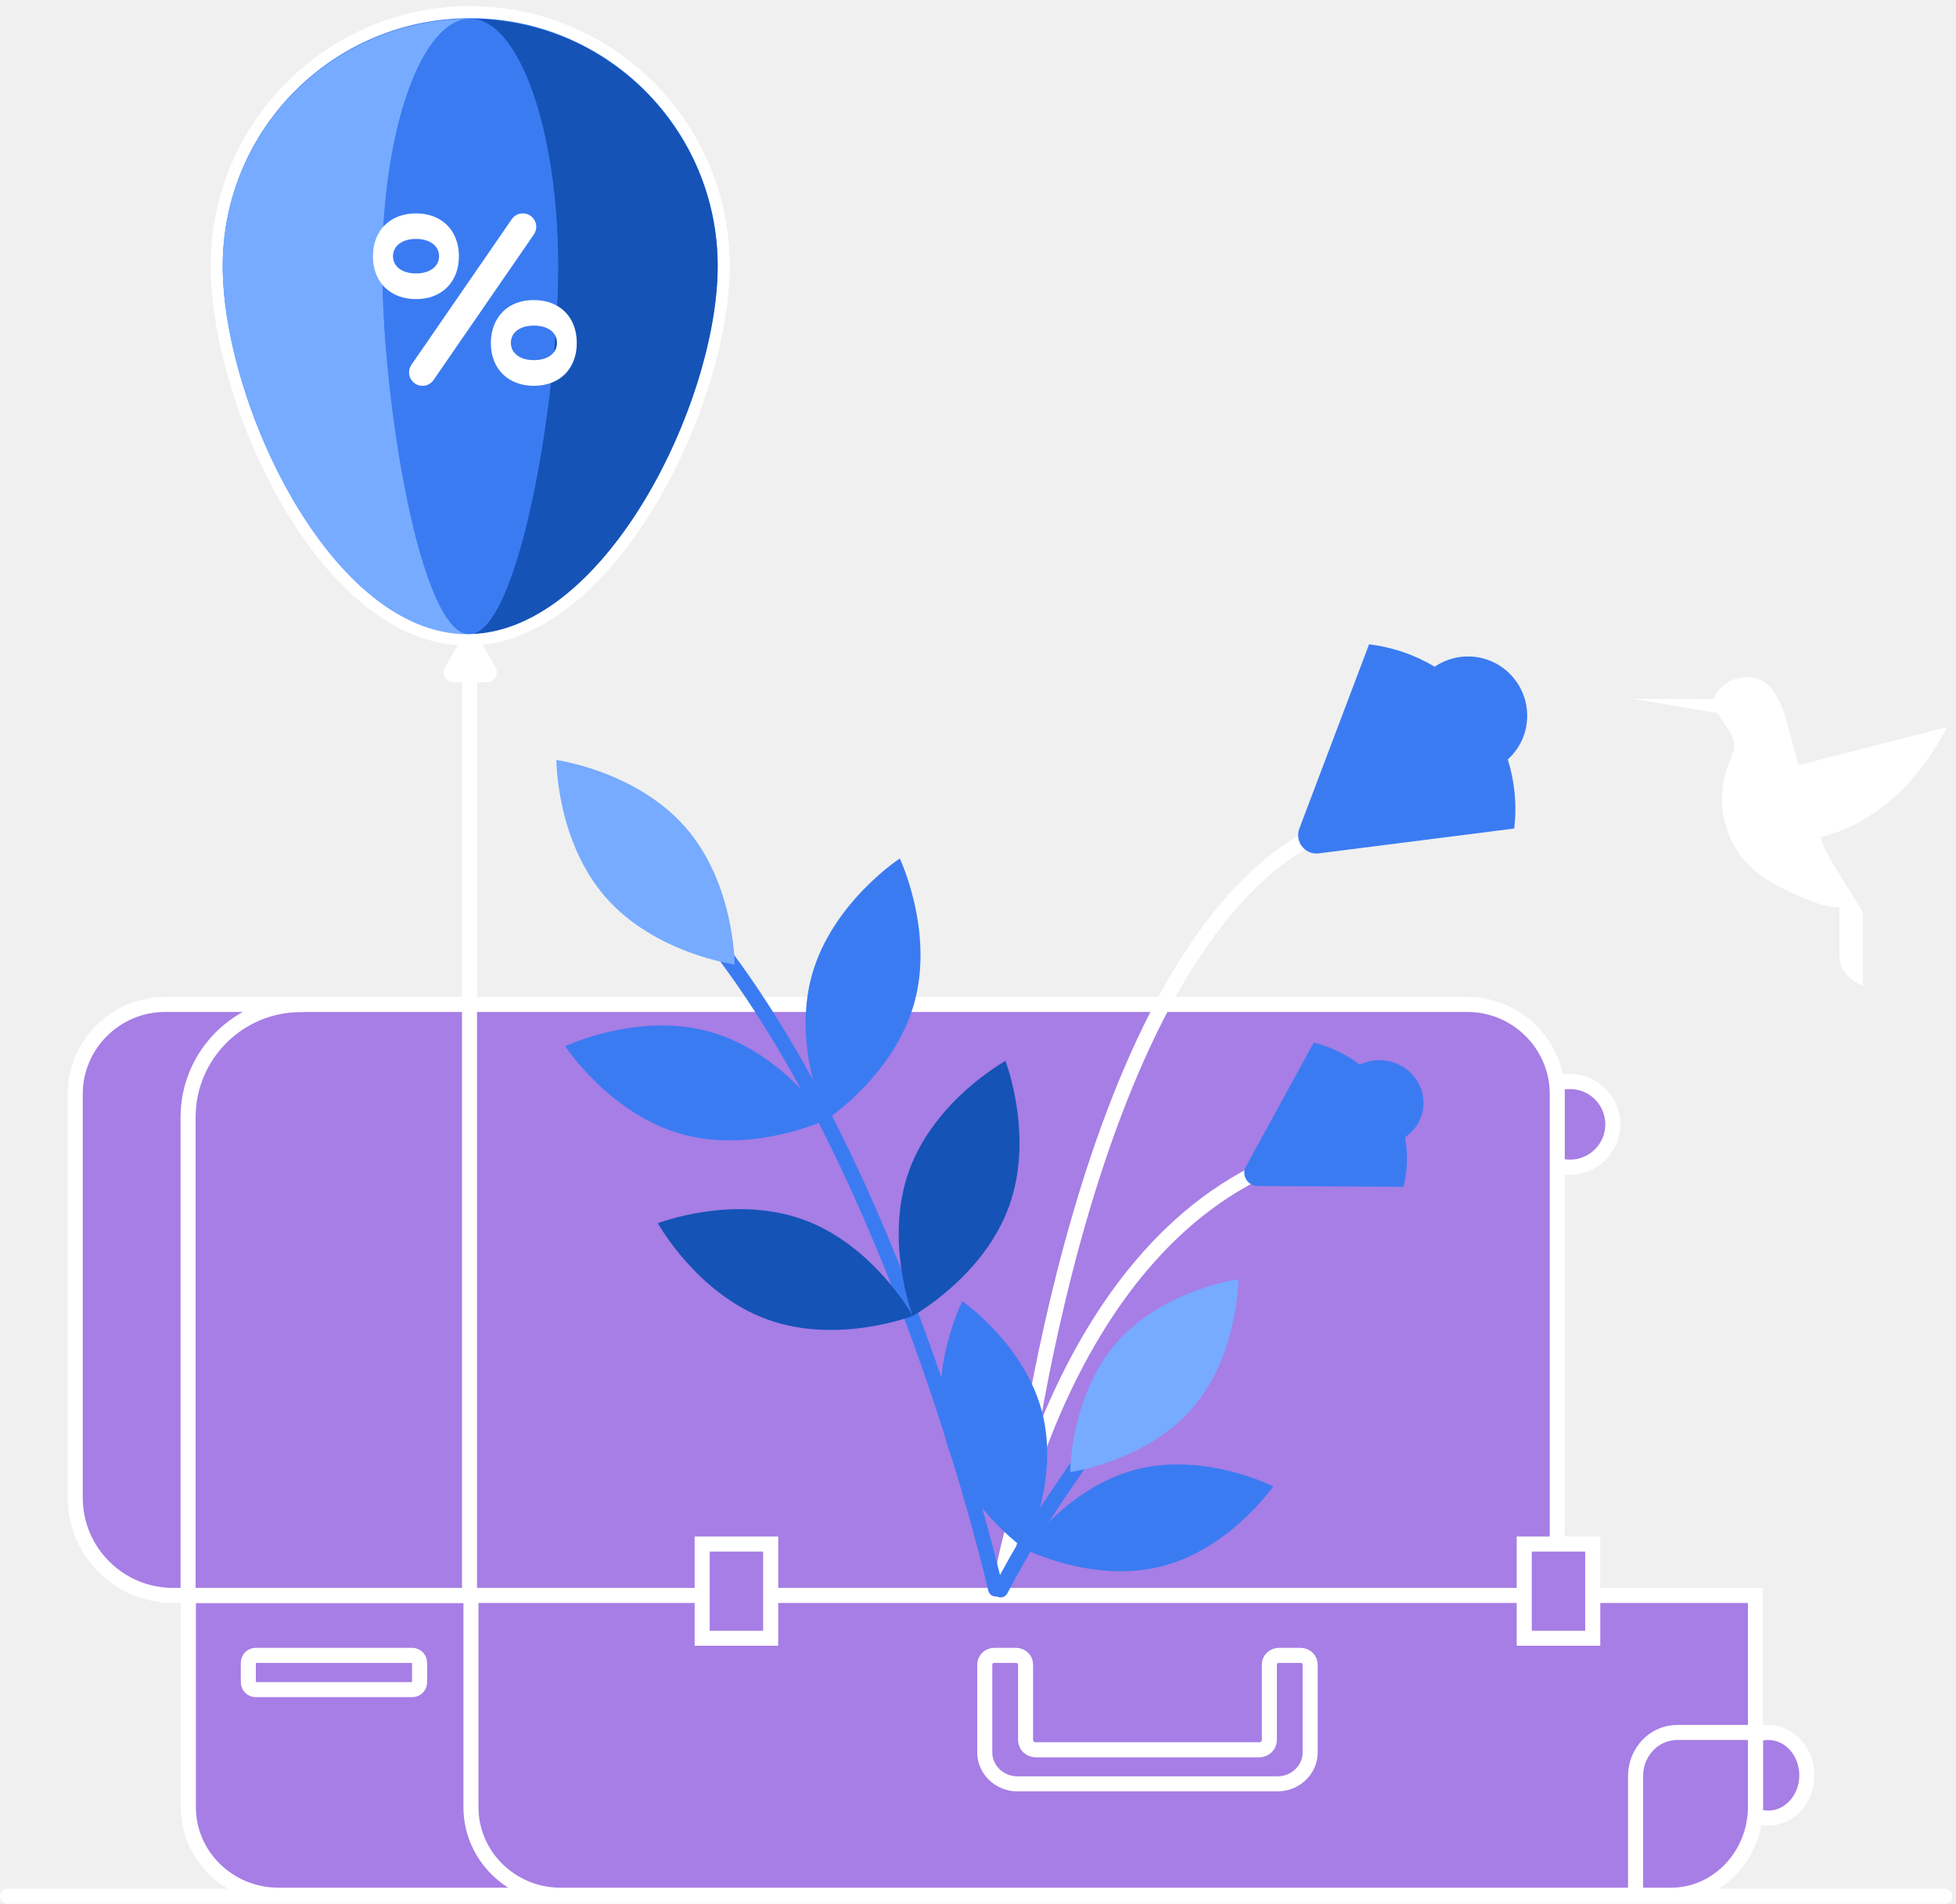
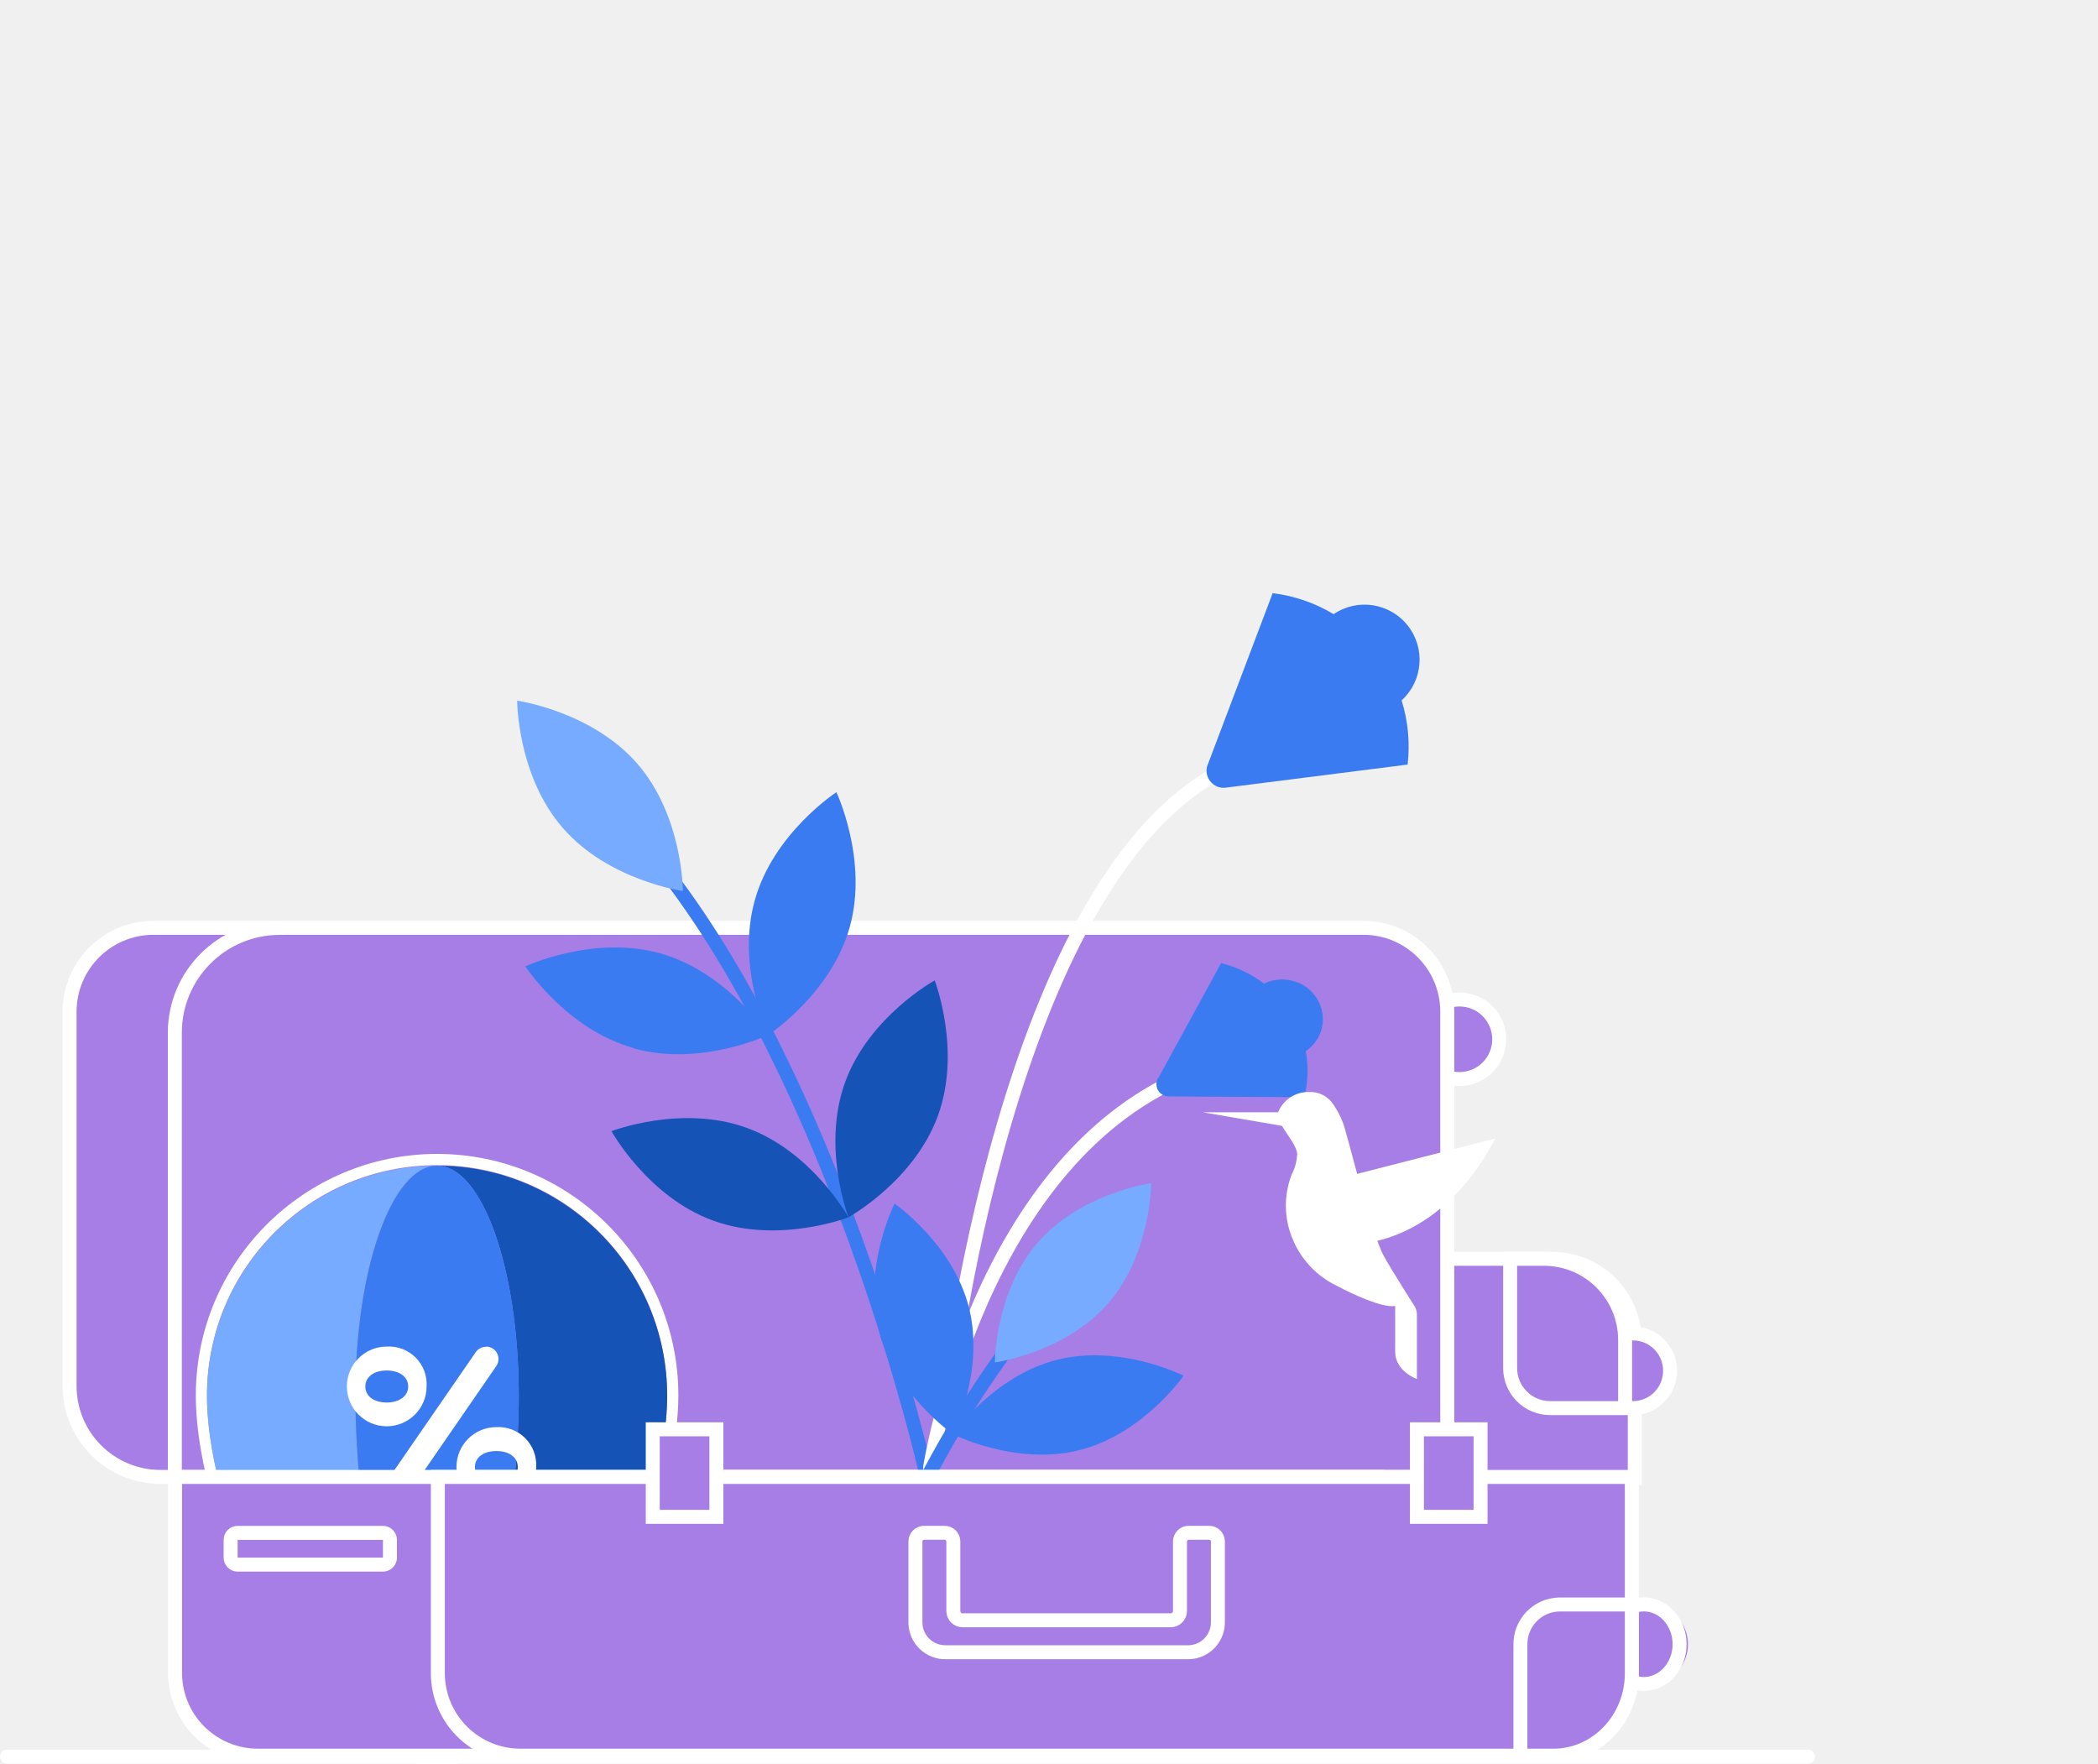
- <svg xmlns="http://www.w3.org/2000/svg" width="260" height="253" fill="none">
-   <path stroke="#fff" stroke-width="2" stroke-linecap="round" stroke-linejoin="round" d="M1 252h257.521" />
-   <path d="M208.691 155.111c3.143 0 5.691-2.548 5.691-5.692 0-3.143-2.548-5.691-5.691-5.691S203 146.276 203 149.419c0 3.144 2.548 5.692 5.691 5.692zM235.048 241.617c2.829 0 5.123-2.548 5.123-5.691s-2.294-5.691-5.123-5.691c-2.828 0-5.122 2.548-5.122 5.691s2.294 5.691 5.122 5.691zM184.975 251.862H36.99c-6.571 0-11.949-5.253-11.949-11.67v-28.169H196.917v28.169c0 6.424-5.371 11.67-11.942 11.67z" fill="#A67EE5" stroke="#fff" stroke-width="2" stroke-miterlimit="10" />
-   <path d="M221.478 251.862H74.474c-6.527 0-11.87-5.253-11.87-11.67v-28.169H233.341v28.169c0 6.424-5.336 11.67-11.863 11.67zM195.058 133.484H21.949C15.378 133.484 10 138.839 10 145.381v53.642c0 7.18 5.82 13 13 13h184v-66.642c0-6.542-5.371-11.897-11.942-11.897z" fill="#A67EE5" stroke="#fff" stroke-width="2" stroke-miterlimit="10" />
-   <path d="M169.801 237.065H135.25c-2.389 0-4.351-1.872-4.351-4.165v-11.691c0-.674.568-1.218 1.272-1.218h2.88c.703 0 1.272.544 1.272 1.218v10.037c0 .708.604 1.293 1.351 1.293h29.703c.739 0 1.351-.578 1.351-1.293v-10.037c0-.674.568-1.218 1.272-1.218h2.88c.703 0 1.272.544 1.272 1.218V232.9c0 2.286-1.955 4.165-4.351 4.165zM102.442 205.194h-9.106v12.52h9.106v-12.52zM211.714 205.194h-9.106v12.52h9.106v-12.52zM233.341 240.109v-9.874h-10.404c-3.055 0-5.531 2.598-5.531 5.803v15.824h4.732c6.164 0 11.203-5.286 11.203-11.753zM54.805 224.544H33.978c-.536 0-.969-.441-.969-.986v-2.581c0-.546.433-.986.969-.986h20.827c.536 0 .969.44.969.986v2.581c0 .545-.433.986-.969.986z" fill="#A67EE5" stroke="#fff" stroke-width="2" stroke-miterlimit="10" />
-   <path d="M135.486 200.8s8.302-74.587 39.714-90.018" stroke="#fff" stroke-width="2" stroke-miterlimit="10" stroke-linecap="round" stroke-linejoin="round" />
-   <path d="M172.715 110.116l9.266-24.486c3.193.377 6.131 1.424 8.718 2.972 1.515-1.023 3.389-1.539 5.346-1.31 4.322.507 7.408 4.429 6.9 8.751-.229 1.957-1.17 3.659-2.521 4.887.901 2.882 1.228 5.985.851 9.178l-25.965 3.299c-1.826.245-3.25-1.564-2.595-3.291z" fill="#3B7BF2" />
-   <path d="M133 210.633s6.89-44.681 37.946-56.528" stroke="#fff" stroke-width="2" stroke-miterlimit="10" stroke-linecap="round" stroke-linejoin="round" />
-   <path d="M165.608 155.036l9.016-16.475c2.3.567 4.368 1.583 6.122 2.926 1.2-.589 2.621-.774 4.039-.424 3.126.768 5.031 3.832 4.264 6.849-.349 1.37-1.187 2.485-2.291 3.23.398 2.12.359 4.36-.207 6.58l-19.339-.108c-1.364.001-2.241-1.413-1.604-2.578z" fill="#3B7BF2" />
-   <path d="M62.409 89.713V212.023" stroke="#fff" stroke-width="2" stroke-miterlimit="10" stroke-linecap="round" />
-   <path d="M233.961 106.796c0-2.323 1.621-4.267 3.798-4.766v-.005l21.067-5.404c-7.78 14.841-19.176 15.075-19.97 15.075h-.042c-2.686-.028-4.853-2.21-4.853-4.9z" fill="#fff" />
-   <path d="M217 92.858l10.76.048c.042-.133 1.026-2.823 4.415-2.904 1.473-.033 2.661.575 3.478 1.758.552.798 1.003 1.687 1.364 2.585.632 1.573 4.045 15.802 5.889 19.157 1.102 2.01 4.391 7.162 4.391 7.162.204.347.314.742.314 1.145v9.168s-3.109-1.079-3.109-3.911v-6.53c-1.915.271-6.045-1.649-8.331-2.88-3.15-1.697-5.113-3.702-6.363-6.763-1.231-3.027-1.231-6.088-.109-9.158.347-.946.855-1.834.793-2.913-.066-1.141-1.387-2.719-2.181-4.054L217 92.858z" fill="#fff" />
-   <path d="M25 212v-63.511c0-8.284 6.716-14.989 15-14.989h.5" stroke="#fff" stroke-width="2" />
-   <path d="M96.53 127.163c24.098 32.446 35.81 83.999 35.81 83.999" stroke="#3B7BF2" stroke-width="2" stroke-miterlimit="10" stroke-linecap="round" stroke-linejoin="round" />
-   <path d="M80.485 119.221c6.544 7.506 17.168 8.953 17.168 8.953s.014-10.722-6.53-18.221c-6.544-7.5-17.168-8.953-17.168-8.953s-.014 10.722 6.53 18.221z" fill="#76ABFF" />
-   <path d="M107.933 129.536c-2.697 9.584 1.91 19.267 1.91 19.267s8.973-5.863 11.67-15.447c2.696-9.585-1.91-19.268-1.91-19.268s-8.974 5.863-11.67 15.448z" fill="#3B7BF2" />
-   <path d="M90.582 150.706c9.585 2.696 19.261-1.91 19.261-1.91s-5.864-8.974-15.448-11.67c-9.585-2.696-19.267 1.91-19.267 1.91s5.87 8.981 15.455 11.67z" fill="#3B7BF2" />
-   <path d="M120.86 155.523c-3.406 9.36.47 19.351.47 19.351s9.388-5.175 12.786-14.534c3.406-9.36-.47-19.352-.47-19.352s-9.388 5.182-12.786 14.535zM101.979 175.345c9.359 3.405 19.351-.471 19.351-.471s-5.175-9.388-14.535-12.786c-9.36-3.398-19.351.47-19.351.47s5.175 9.388 14.535 12.787z" fill="#1553B7" />
-   <path d="M61.336 84.874l-2.182 3.787c-.513.899.128 2.014 1.163 2.014H64.69c1.035 0 1.685-1.123 1.163-2.014l-2.182-3.787c-.529-.891-1.821-.891-2.335 0z" fill="#fff" />
-   <path d="M62.147 85.01c-8.481 0-16.921-6.403-23.773-18.028-5.817-9.869-9.572-22.297-9.572-31.668 0-18.582 15.116-33.698 33.698-33.698 18.582 0 33.698 15.116 33.698 33.698 0 19.168-15.589 49.696-34.051 49.696z" fill="#3B7BF2" />
-   <path d="M62.5 2.419c18.165 0 32.895 14.731 32.895 32.895 0 18.165-15.084 48.894-33.248 48.894-18.165 0-32.542-30.729-32.542-48.894 0-18.165 14.731-32.895 32.895-32.895zm0-1.605C43.477.814 28 16.291 28 35.314c0 9.508 3.803 22.096 9.676 32.069 7.004 11.882 15.685 18.421 24.463 18.421 8.793 0 17.603-6.539 24.808-18.405C93.053 57.354 97 44.757 97 35.314 97 16.291 81.523.814 62.5.814z" fill="#fff" />
-   <path d="M50.818 35.394c0-18.165 5.231-32.895 11.682-32.895-18.165 0-32.895 14.731-32.895 32.895 0 18.165 14.378 48.894 32.542 48.894.056 0 .112-.008.168-.008-6.427-.193-11.497-30.769-11.497-48.886z" fill="#76ABFF" />
-   <path d="M95.395 35.394c0-18.165-14.731-32.895-32.895-32.895 6.451 0 11.682 14.731 11.682 32.895 0 18.052-5.287 48.477-11.682 48.87 18.004-.393 32.895-30.817 32.895-48.87z" fill="#1553B7" />
-   <path d="M62.372 84.288c.04 0 .081-.016.129-.016-.064 0-.121.008-.185.008.016 0 .04.008.056.008z" fill="#3B7BF2" />
-   <path d="M74.182 35.394c0-18.165-5.231-32.895-11.682-32.895S50.818 17.23 50.818 35.394c0 18.108 5.071 48.693 11.497 48.886.064 0 .12-.008.184-.008 6.395-.401 11.682-30.825 11.682-48.878z" fill="#3B7BF2" />
-   <path d="M55.303 28.358c-3.434 0-5.729 2.263-5.729 5.697 0 3.434 2.295 5.697 5.729 5.697 3.41 0 5.697-2.263 5.697-5.697 0-3.442-2.295-5.697-5.697-5.697zm0 7.983c-1.861 0-3.065-.931-3.065-2.295 0-1.364 1.212-2.295 3.065-2.295 1.829 0 3.065.931 3.065 2.295 0 1.372-1.244 2.295-3.065 2.295zM69.496 28.358c1.436 0 2.287 1.613 1.468 2.8L57.63 50.502c-.337.481-.882.77-1.468.77-1.436 0-2.287-1.613-1.468-2.8L68.028 29.128c.329-.481.875-.77 1.468-.77zM70.972 39.879c-3.434-.032-5.697 2.263-5.729 5.697 0 3.434 2.295 5.697 5.729 5.697s5.697-2.263 5.697-5.697c0-3.434-2.263-5.697-5.697-5.697zm0 7.983c-1.861 0-3.065-.931-3.065-2.295 0-1.396 1.212-2.295 3.065-2.295 1.861 0 3.065.899 3.065 2.295 0 1.372-1.212 2.295-3.065 2.295z" fill="#fff" />
-   <path d="M138.549 187.774c2.304 9.105-2.272 18.118-2.272 18.118s-8.317-5.741-10.628-14.847c-2.305-9.105 2.271-18.118 2.271-18.118s8.324 5.748 10.629 14.847z" fill="#3B7BF2" />
-   <path d="M154.389 208.164c-9.106 2.304-18.118-2.272-18.118-2.272s5.741-8.317 14.847-10.628c9.105-2.311 18.118 2.271 18.118 2.271s-5.742 8.324-14.847 10.629z" fill="#3B7BF2" />
-   <path d="M143.323 194.674c-4.927 7.126-7.443 11.126-10.311 16.615" stroke="#3B7BF2" stroke-width="2" stroke-miterlimit="10" stroke-linecap="round" stroke-linejoin="round" />
-   <path d="M158.448 187.185c-6.172 7.079-16.191 8.443-16.191 8.443s-.013-10.112 6.159-17.185c6.172-7.079 16.191-8.443 16.191-8.443s.013 10.112-6.159 17.185z" fill="#76ABFF" />
+ <svg xmlns="http://www.w3.org/2000/svg" viewBox="0 0 300 252.19">
+   <style type="text/css">
+     
+         #branch1 {
+           transform-box: fill-box;
+           transform-origin: 100% 100%;
+         }
+ 
+         #branch2 {
+           transform-box: fill-box;
+           transform-origin: 0% 100%;
+         }
+ 
+         #flower {
+           transform-box: fill-box;
+           transform-origin: 0% 100%;
+         }
+ 
+         #hummingbird {
+           transform-box: fill-box;
+           transform-origin: 50% 50%;
+         }
+ 
+         #hummingbird-wings {
+           transform-box: fill-box;
+           transform-origin: 20% 70%;
+         }
+ 
+         #balloon {
+           transform-box: fill-box;
+           transform-origin: 50% 100%;
+         }
+ 
+         #balloon-string {
+           transform-box: fill-box;
+           transform-origin: 50% 100%;
+         }
+       
+   </style>
+   <g>
+     <animate id="fadeInAnimation" attributeType="CSS" attributeName="opacity" values="0; 0; 1" keyTimes="0; 0.95; 1" dur="6s" fill="freeze" />
+     <animateTransform id="translateAnimation" attributeName="transform" type="translate" from="50, 0" to="0, 0" dur="0.3s" begin="fadeInAnimation.end - 0.3s" fill="freeze" calcMode="paced" />
+     <g>
+       <g id="suitcase-closed" transform="translate(0,179)">
+         <animate attributeType="CSS" attributeName="opacity" values="1; 1; 0" keyTimes="0; 0.999; 1" dur="6.3s" fill="freeze" />
+         <path d="M225.88,258.06H82.68a11.62,11.62,0,0,0-11.57,11.61v19.75H237.44V269.66a11.62,11.62,0,0,0-11.56-11.61" transform="translate(-45.24 -257.06)" fill="#a67ee5" />
+         <path d="M225.88,258.06H82.68a11.62,11.62,0,0,0-11.57,11.61v19.75H237.44V269.66A11.62,11.62,0,0,0,225.88,258.06Z" transform="translate(-45.24 -257.06)" fill="none" stroke="#fff" stroke-miterlimit="10" stroke-width="2" />
+         <path d="M267.11,258.06H119.23a11.81,11.81,0,0,0-11.93,11.61v19.75H279V269.66a11.81,11.81,0,0,0-11.93-11.61" transform="translate(-45.24 -257.06)" fill="#a67ee5" />
+         <path d="M267.11,258.06H119.23a11.81,11.81,0,0,0-11.93,11.61v19.75H279V269.66A11.81,11.81,0,0,0,267.11,258.06Z" transform="translate(-45.24 -257.06)" fill="none" stroke="#fff" stroke-miterlimit="10" stroke-width="2" />
+         <path d="M278.74,279.41a5.34,5.34,0,1,0-5.32-5.34,5.32,5.32,0,0,0,5.32,5.34" transform="translate(-45.24 -257.06)" fill="#a67ee5" />
+         <ellipse cx="233.5" cy="17.01" rx="5.31" ry="5.34" fill="none" stroke="#fff" stroke-miterlimit="10" stroke-width="2" />
+         <path d="M277.62,269.66v9.75H266.89a5.72,5.72,0,0,1-5.71-5.73V258.06h4.88a11.61,11.61,0,0,1,11.56,11.61" transform="translate(-45.24 -257.06)" fill="#a67ee5" />
+         <path d="M277.62,269.66v9.75H266.89a5.72,5.72,0,0,1-5.71-5.73V258.06h4.88A11.61,11.61,0,0,1,277.62,269.66Z" transform="translate(-45.24 -257.06)" fill="none" stroke="#fff" stroke-miterlimit="10" stroke-width="2" />
+       </g>
+       <g>
+         <line x1="1" y1="251.19" x2="258.52" y2="251.19" fill="none" stroke="#fff" stroke-linecap="round" stroke-linejoin="round" stroke-width="2" />
+       </g>
+     </g>
+     <g id="suitcase-opened">
+       <animate id="suitcaseOpenAnimation" attributeType="CSS" attributeName="opacity" values="0; 0; 1" keyTimes="0; 0.999; 1" dur="6.3s" fill="freeze" />
+       <path d="M253.93,232.11a5.69,5.69,0,1,0-5.69-5.69,5.69,5.69,0,0,0,5.69,5.69" transform="translate(-45.24 -77.81)" fill="#a67ee5" />
+       <circle cx="208.69" cy="148.61" r="5.69" fill="none" stroke="#fff" stroke-miterlimit="10" stroke-width="2" />
+       <path d="M240.3,210.48H67.19a12,12,0,0,0-12,11.9V276a13,13,0,0,0,13,13h184V222.38a12,12,0,0,0-11.94-11.9" transform="translate(-45.24 -77.81)" fill="#a67ee5" />
+       <path d="M240.3,210.48H67.19a12,12,0,0,0-12,11.9V276a13,13,0,0,0,13,13h184V222.38A12,12,0,0,0,240.3,210.48Z" transform="translate(-45.24 -77.81)" fill="none" stroke="#fff" stroke-miterlimit="10" stroke-width="2" />
+       <path d="M70.24,289V225.49a15,15,0,0,1,15-15h0.5" transform="translate(-45.24 -77.81)" fill="none" stroke="#fff" stroke-width="2" />
+     </g>
+     <g>
+       <animate id="stuffAppearAnimation" attributeType="CSS" attributeName="opacity" values="0; 0; 1" keyTimes="0; 0.99; 1" dur="6.3s" fill="freeze" />
+       <g id="branch1">
+         <animateTransform attributeName="transform" type="rotate" from="0" to="65" dur="0.01s" fill="freeze" />
+         <animateTransform attributeName="transform" type="rotate" values="-70; -55; -65; -57; -63; -58; -60" keyTimes="0; 0.2; 0.4; 0.6; 0.8; 0.9; 1" dur="2s" begin="stuffAppearAnimation.end" calcMode="paced" additive="sum" fill="freeze" />
+         <path d="M141.77,204.16c24.1,32.45,35.81,84,35.81,84" transform="translate(-45.24 -77.81)" fill="none" stroke="#3b7bf2" stroke-linecap="round" stroke-linejoin="round" stroke-width="2" />
+         <path d="M125.73,196.22c6.54,7.51,17.16,9,17.16,9s0-10.72-6.53-18.22-17.17-9-17.17-9,0,10.72,6.54,18.22" transform="translate(-45.24 -77.81)" fill="#76abff" />
+         <path d="M153.17,206.54c-2.69,9.58,1.91,19.27,1.91,19.27s9-5.86,11.67-15.45-1.91-19.27-1.91-19.27-9,5.86-11.67,15.45" transform="translate(-45.24 -77.81)" fill="#3b7bf2" />
+         <path d="M135.82,227.71c9.59,2.7,19.26-1.91,19.26-1.91s-5.86-9-15.45-11.67S120.37,216,120.37,216s5.87,9,15.45,11.67" transform="translate(-45.24 -77.81)" fill="#3b7bf2" />
+         <path d="M166.1,232.52c-3.41,9.36.47,19.35,0.47,19.35s9.39-5.18,12.79-14.53S178.89,218,178.89,218s-9.39,5.18-12.79,14.53" transform="translate(-45.24 -77.81)" fill="#1553b7" />
+         <path d="M147.22,252.35c9.36,3.4,19.35-.47,19.35-0.47s-5.18-9.39-14.54-12.79-19.35.47-19.35,0.47,5.18,9.39,14.54,12.79" transform="translate(-45.24 -77.81)" fill="#1553b7" />
+       </g>
+       <g id="flower">
+         <animateTransform attributeName="transform" type="rotate" from="0" to="50" dur="0.01s" fill="freeze" />
+         <animateTransform attributeName="transform" type="rotate" values="-60; -45; -55; -47; -50" keyTimes="0; 0.35; 0.58; 0.89; 1" dur="1.5s" begin="stuffAppearAnimation.end" calcMode="paced" additive="sum" fill="freeze" />
+         <path d="M180.73,277.8s8.3-74.59,39.71-90" transform="translate(-45.24 -77.81)" fill="none" stroke="#fff" stroke-linecap="round" stroke-linejoin="round" stroke-width="2" />
+         <path d="M217.95,187.12l9.27-24.49a22,22,0,0,1,8.72,3,7.87,7.87,0,0,1,9.72,12.33,22.14,22.14,0,0,1,.86,9.18l-26,3.3a2.45,2.45,0,0,1-2.6-3.29" transform="translate(-45.24 -77.81)" fill="#3b7bf2" />
+         <path d="M178.24,287.63s6.89-44.68,37.95-56.53" transform="translate(-45.24 -77.81)" fill="none" stroke="#fff" stroke-linecap="round" stroke-linejoin="round" stroke-width="2" />
+         <path d="M210.85,232l9-16.47a16.66,16.66,0,0,1,6.13,2.93,5.93,5.93,0,0,1,4-.42,5.67,5.67,0,0,1,4.26,6.85,5.54,5.54,0,0,1-2.29,3.23,15.1,15.1,0,0,1-.21,6.58l-19.34-.11a1.76,1.76,0,0,1-1.6-2.58" transform="translate(-45.24 -77.81)" fill="#3b7bf2" />
+       </g>
+       <g id="branch2">
+         <animateTransform attributeName="transform" type="rotate" from="0" to="35" dur="0.01s" fill="freeze" />
+         <animateTransform attributeName="transform" type="rotate" values="-15; -40; -20; -35; -22; -28; -23; -25" keyTimes="0; 0.18; 0.4; 0.55; 0.73; 0.85; 0.93; 1" dur="2.1s" begin="stuffAppearAnimation.end" calcMode="paced" additive="sum" fill="freeze" />
+         <path d="M183.79,264.77c2.3,9.1-2.27,18.12-2.27,18.12s-8.32-5.74-10.63-14.85,2.27-18.12,2.27-18.12,8.32,5.75,10.63,14.85" transform="translate(-45.24 -77.81)" fill="#3b7bf2" />
+         <path d="M199.63,285.16c-9.11,2.31-18.12-2.27-18.12-2.27s5.74-8.32,14.85-10.63,18.12,2.27,18.12,2.27-5.75,8.32-14.85,10.63" transform="translate(-45.24 -77.81)" fill="#3b7bf2" />
+         <path d="M188.56,271.67a144.15,144.15,0,0,0-10.31,16.61" transform="translate(-45.24 -77.81)" fill="none" stroke="#3b7bf2" stroke-linecap="round" stroke-linejoin="round" stroke-width="2" />
+         <path d="M203.69,264.19c-6.17,7.08-16.19,8.44-16.19,8.44s0-10.11,6.16-17.18S209.85,247,209.85,247s0,10.11-6.16,17.19" transform="translate(-45.24 -77.81)" fill="#76abff" />
+       </g>
+       <g transform="translate(0, 165)">
+         <g>
+           <animateTransform attributeName="transform" type="translate" values="0, 0; -3, -165; 7, -135; -5, -165; -4, -145; 3, -165; 2, -157; 0, -165" dur="2.5s" begin="stuffAppearAnimation.end" calcMode="paced" fill="freeze" additive="sum" />
+           <g id="balloon">
+             <animateTransform attributeName="transform" type="rotate" from="0" to="40" dur="0.01s" fill="freeze" />
+             <animateTransform attributeName="transform" type="rotate" values="0; -50; -25; -60; -55; -30; -33; -40" dur="2.5s" begin="stuffAppearAnimation.end" calcMode="paced" fill="freeze" additive="sum" />
+             <path d="M107.74,79.42a32.91,32.91,0,0,1,32.9,32.89c0,18.17-15.09,48.89-33.25,48.89s-32.55-30.73-32.55-48.89a32.91,32.91,0,0,1,32.9-32.89m0-1.61a34.54,34.54,0,0,0-34.5,34.5c0,9.51,3.8,22.1,9.68,32.07,7,11.88,15.68,18.42,24.46,18.42s17.6-6.54,24.81-18.4c6.1-10,10.05-22.64,10.05-32.09a34.54,34.54,0,0,0-34.5-34.5" transform="translate(-45.24 -77.81)" fill="#fff" />
+             <path d="M96.06,112.39c0-18.16,5.23-32.89,11.68-32.89a32.91,32.91,0,0,0-32.9,32.89c0,18.17,14.38,48.89,32.55,48.89h0.17c-6.43-.19-11.5-30.77-11.5-48.89" transform="translate(-45.24 -77.81)" fill="#76abff" />
+             <path d="M140.64,112.39a32.91,32.91,0,0,0-32.9-32.89c6.45,0,11.68,14.73,11.68,32.89s-5.29,48.48-11.68,48.87c18-.39,32.9-30.82,32.9-48.87" transform="translate(-45.24 -77.81)" fill="#1553b7" />
+             <path d="M119.42,112.39c0-18.16-5.23-32.89-11.68-32.89S96.06,94.23,96.06,112.39s5.07,48.69,11.5,48.89h0.18c6.39-.4,11.68-30.83,11.68-48.88" transform="translate(-45.24 -77.81)" fill="#3b7bf2" />
+             <path d="M100.54,105.36a5.7,5.7,0,1,0,5.7,5.7,5.39,5.39,0,0,0-5.7-5.7m0,8c-1.86,0-3.06-.93-3.06-2.29s1.21-2.29,3.06-2.29,3.07,0.93,3.07,2.29-1.25,2.29-3.07,2.29" transform="translate(-45.24 -77.81)" fill="#fff" />
+             <path d="M114.74,105.36a1.78,1.78,0,0,1,1.46,2.8L102.87,127.5a1.79,1.79,0,0,1-2.94-2l13.34-19.34a1.77,1.77,0,0,1,1.47-.77" transform="translate(-45.24 -77.81)" fill="#fff" />
+             <path d="M116.21,116.88a5.7,5.7,0,1,0,5.7,5.7,5.4,5.4,0,0,0-5.7-5.7m0,8c-1.86,0-3.06-.93-3.06-2.29s1.21-2.29,3.06-2.29,3.07,0.9,3.07,2.29-1.21,2.29-3.07,2.29" transform="translate(-45.24 -77.81)" fill="#fff" />
+             <path d="M106.58,161.87l-2.19,3.79a1.34,1.34,0,0,0,1.17,2h4.37a1.34,1.34,0,0,0,1.16-2l-2.18-3.79a1.35,1.35,0,0,0-2.33,0" transform="translate(-45.24 -77.81)" fill="#fff" />
+           </g>
+         </g>
+         <g id="balloon-string">
+           <animateTransform attributeName="transform" type="translate" values="0, 0; 0, -165; 0, -135; 0, -165; 0, -145; 0, -165; 0, -157; 0, -165" dur="2.5s" begin="stuffAppearAnimation.end" calcMode="paced" fill="freeze" additive="sum" />
+           <animateTransform attributeName="transform" type="rotate" values="0; -1.3; 3; -2.5; -2; 1.5; 1; 0" dur="2.5s" begin="stuffAppearAnimation.end" calcMode="paced" fill="freeze" additive="sum" />
+           <line x1="62.41" y1="88.9" x2="62.41" y2="211.21" fill="none" stroke="#fff" stroke-linecap="round" stroke-miterlimit="10" stroke-width="2" />
+         </g>
+       </g>
+       <g id="hummingbird" transform="translate(-45 67)">
+         <animateTransform attributeName="transform" type="rotate" from="0" to="-35" dur="0.01s" fill="freeze" additive="sum" />
+         <animateTransform id="hummingbirdFlyOutAnimation" attributeName="transform" type="translate" from="0, 0" to="100, -20" dur="0.25s" begin="stuffAppearAnimation.end" calcMode="paced" fill="freeze" additive="sum" />
+         <animateTransform id="hummingbirdFlyOutAnimation" attributeName="transform" type="rotate" from="0" to="35" dur="0.25s" begin="stuffAppearAnimation.end" calcMode="paced" fill="freeze" additive="sum" />
+         <animateTransform attributeName="transform" type="translate" values="0, 0; 0, 0; -24, 8; -24, 8; -12, 4; 0, 0" dur="2s" begin="hummingbirdFlyOutAnimation.end" calcMode="paced" repeatCount="indefinite" fill="freeze" additive="sum" />
+         <animateTransform attributeName="transform" type="rotate" values="0; -15; -15; 0; 0" keyTimes="0; 0.2; 0.35; 0.55; 1" dur="2s" begin="hummingbirdFlyOutAnimation.end" repeatCount="indefinite" fill="freeze" additive="sum" />
+         <path d="M262.24,169.86l10.76,0a4.65,4.65,0,0,1,4.41-2.9,3.91,3.91,0,0,1,3.48,1.76,13.39,13.39,0,0,1,1.37,2.59c0.63,1.57,4,15.8,5.89,19.16,1.1,2,4.39,7.16,4.39,7.16a2.3,2.3,0,0,1,.31,1.15V208s-3.11-1.08-3.11-3.91v-6.53c-1.91.27-6-1.65-8.33-2.88a12.82,12.82,0,0,1-6.36-6.76,12.33,12.33,0,0,1-.11-9.16,7.13,7.13,0,0,0,.79-2.91c-0.06-1.14-1.39-2.72-2.18-4.05Z" transform="translate(-45.24 -77.81)" fill="#fff" />
+         <g id="hummingbird-wings">
+           <animateTransform attributeName="transform" type="skewX" values="0; 45; 0" dur="0.1s" begin="stuffAppearAnimation.end" repeatCount="indefinite" fill="freeze" additive="sum" />
+           <animateTransform attributeName="transform" type="translate" values="0, 0; -10, 0; 0, 0" dur="0.1s" begin="stuffAppearAnimation.end" repeatCount="indefinite" fill="freeze" additive="sum" />
+           <path d="M279.2,183.8A4.89,4.89,0,0,1,283,179h0l21.07-5.4c-7.78,14.84-19.18,15.07-20,15.07h0a4.9,4.9,0,0,1-4.85-4.9" transform="translate(-45.24 -77.81)" fill="#fff" />
+         </g>
+       </g>
+     </g>
+     <g id="suitcase-main-part">
+       <path d="M280.29,318.62a5.72,5.72,0,1,0-5.12-5.69,5.43,5.43,0,0,0,5.12,5.69" transform="translate(-45.24 -77.81)" fill="#a67ee5" />
+       <ellipse cx="235.05" cy="235.11" rx="5.12" ry="5.69" fill="none" stroke="#fff" stroke-miterlimit="10" stroke-width="2" />
+       <path d="M230.22,328.86h-148a11.85,11.85,0,0,1-11.95-11.67V289H242.16v28.17a11.84,11.84,0,0,1-11.94,11.67" transform="translate(-45.24 -77.81)" fill="#a67ee5" />
+       <path d="M230.22,328.86h-148a11.85,11.85,0,0,1-11.95-11.67V289H242.16v28.17A11.84,11.84,0,0,1,230.22,328.86Z" transform="translate(-45.24 -77.81)" fill="none" stroke="#fff" stroke-miterlimit="10" stroke-width="2" />
+       <path d="M266.72,328.86h-147a11.81,11.81,0,0,1-11.87-11.67V289H278.58v28.17a11.79,11.79,0,0,1-11.86,11.67" transform="translate(-45.24 -77.81)" fill="#a67ee5" />
+       <path d="M266.72,328.86h-147a11.81,11.81,0,0,1-11.87-11.67V289H278.58v28.17A11.79,11.79,0,0,1,266.72,328.86Z" transform="translate(-45.24 -77.81)" fill="none" stroke="#fff" stroke-miterlimit="10" stroke-width="2" />
+       <path d="M215,314.07H180.49a4.27,4.27,0,0,1-4.35-4.16V298.21a1.24,1.24,0,0,1,1.27-1.22h2.88a1.25,1.25,0,0,1,1.27,1.22v10a1.33,1.33,0,0,0,1.35,1.29h29.71a1.33,1.33,0,0,0,1.35-1.29v-10a1.24,1.24,0,0,1,1.27-1.22h2.88a1.25,1.25,0,0,1,1.27,1.22V309.9a4.27,4.27,0,0,1-4.35,4.16" transform="translate(-45.24 -77.81)" fill="#a67ee5" />
+       <path d="M215,314.07H180.49a4.27,4.27,0,0,1-4.35-4.16V298.21a1.24,1.24,0,0,1,1.27-1.22h2.88a1.25,1.25,0,0,1,1.27,1.22v10a1.33,1.33,0,0,0,1.35,1.29h29.71a1.33,1.33,0,0,0,1.35-1.29v-10a1.24,1.24,0,0,1,1.27-1.22h2.88a1.25,1.25,0,0,1,1.27,1.22V309.9A4.27,4.27,0,0,1,215,314.07Z" transform="translate(-45.24 -77.81)" fill="none" stroke="#fff" stroke-miterlimit="10" stroke-width="2" />
+       <rect x="93.34" y="204.38" width="9.1" height="12.52" fill="#a67ee5" />
+       <rect x="93.34" y="204.38" width="9.1" height="12.52" fill="none" stroke="#fff" stroke-miterlimit="10" stroke-width="2" />
+       <rect x="202.61" y="204.38" width="9.1" height="12.52" fill="#a67ee5" />
+       <rect x="202.61" y="204.38" width="9.1" height="12.52" fill="none" stroke="#fff" stroke-miterlimit="10" stroke-width="2" />
+       <path d="M278.58,317.11v-9.87h-10.4a5.67,5.67,0,0,0-5.53,5.8v15.82h4.73c6.16,0,11.2-5.29,11.2-11.75" transform="translate(-45.24 -77.81)" fill="#a67ee5" />
+       <path d="M278.58,317.11v-9.87h-10.4a5.67,5.67,0,0,0-5.53,5.8v15.82h4.73C273.54,328.86,278.58,323.58,278.58,317.11Z" transform="translate(-45.24 -77.81)" fill="none" stroke="#fff" stroke-miterlimit="10" stroke-width="2" />
+       <path d="M100,301.54H79.22a1,1,0,0,1-1-1V298a1,1,0,0,1,1-1H100a1,1,0,0,1,1,1v2.58a1,1,0,0,1-1,1" transform="translate(-45.24 -77.81)" fill="#a67ee5" />
+       <path d="M100,301.54H79.22a1,1,0,0,1-1-1V298a1,1,0,0,1,1-1H100a1,1,0,0,1,1,1v2.58A1,1,0,0,1,100,301.54Z" transform="translate(-45.24 -77.81)" fill="none" stroke="#fff" stroke-miterlimit="10" stroke-width="2" />
+     </g>
+   </g>
</svg>
